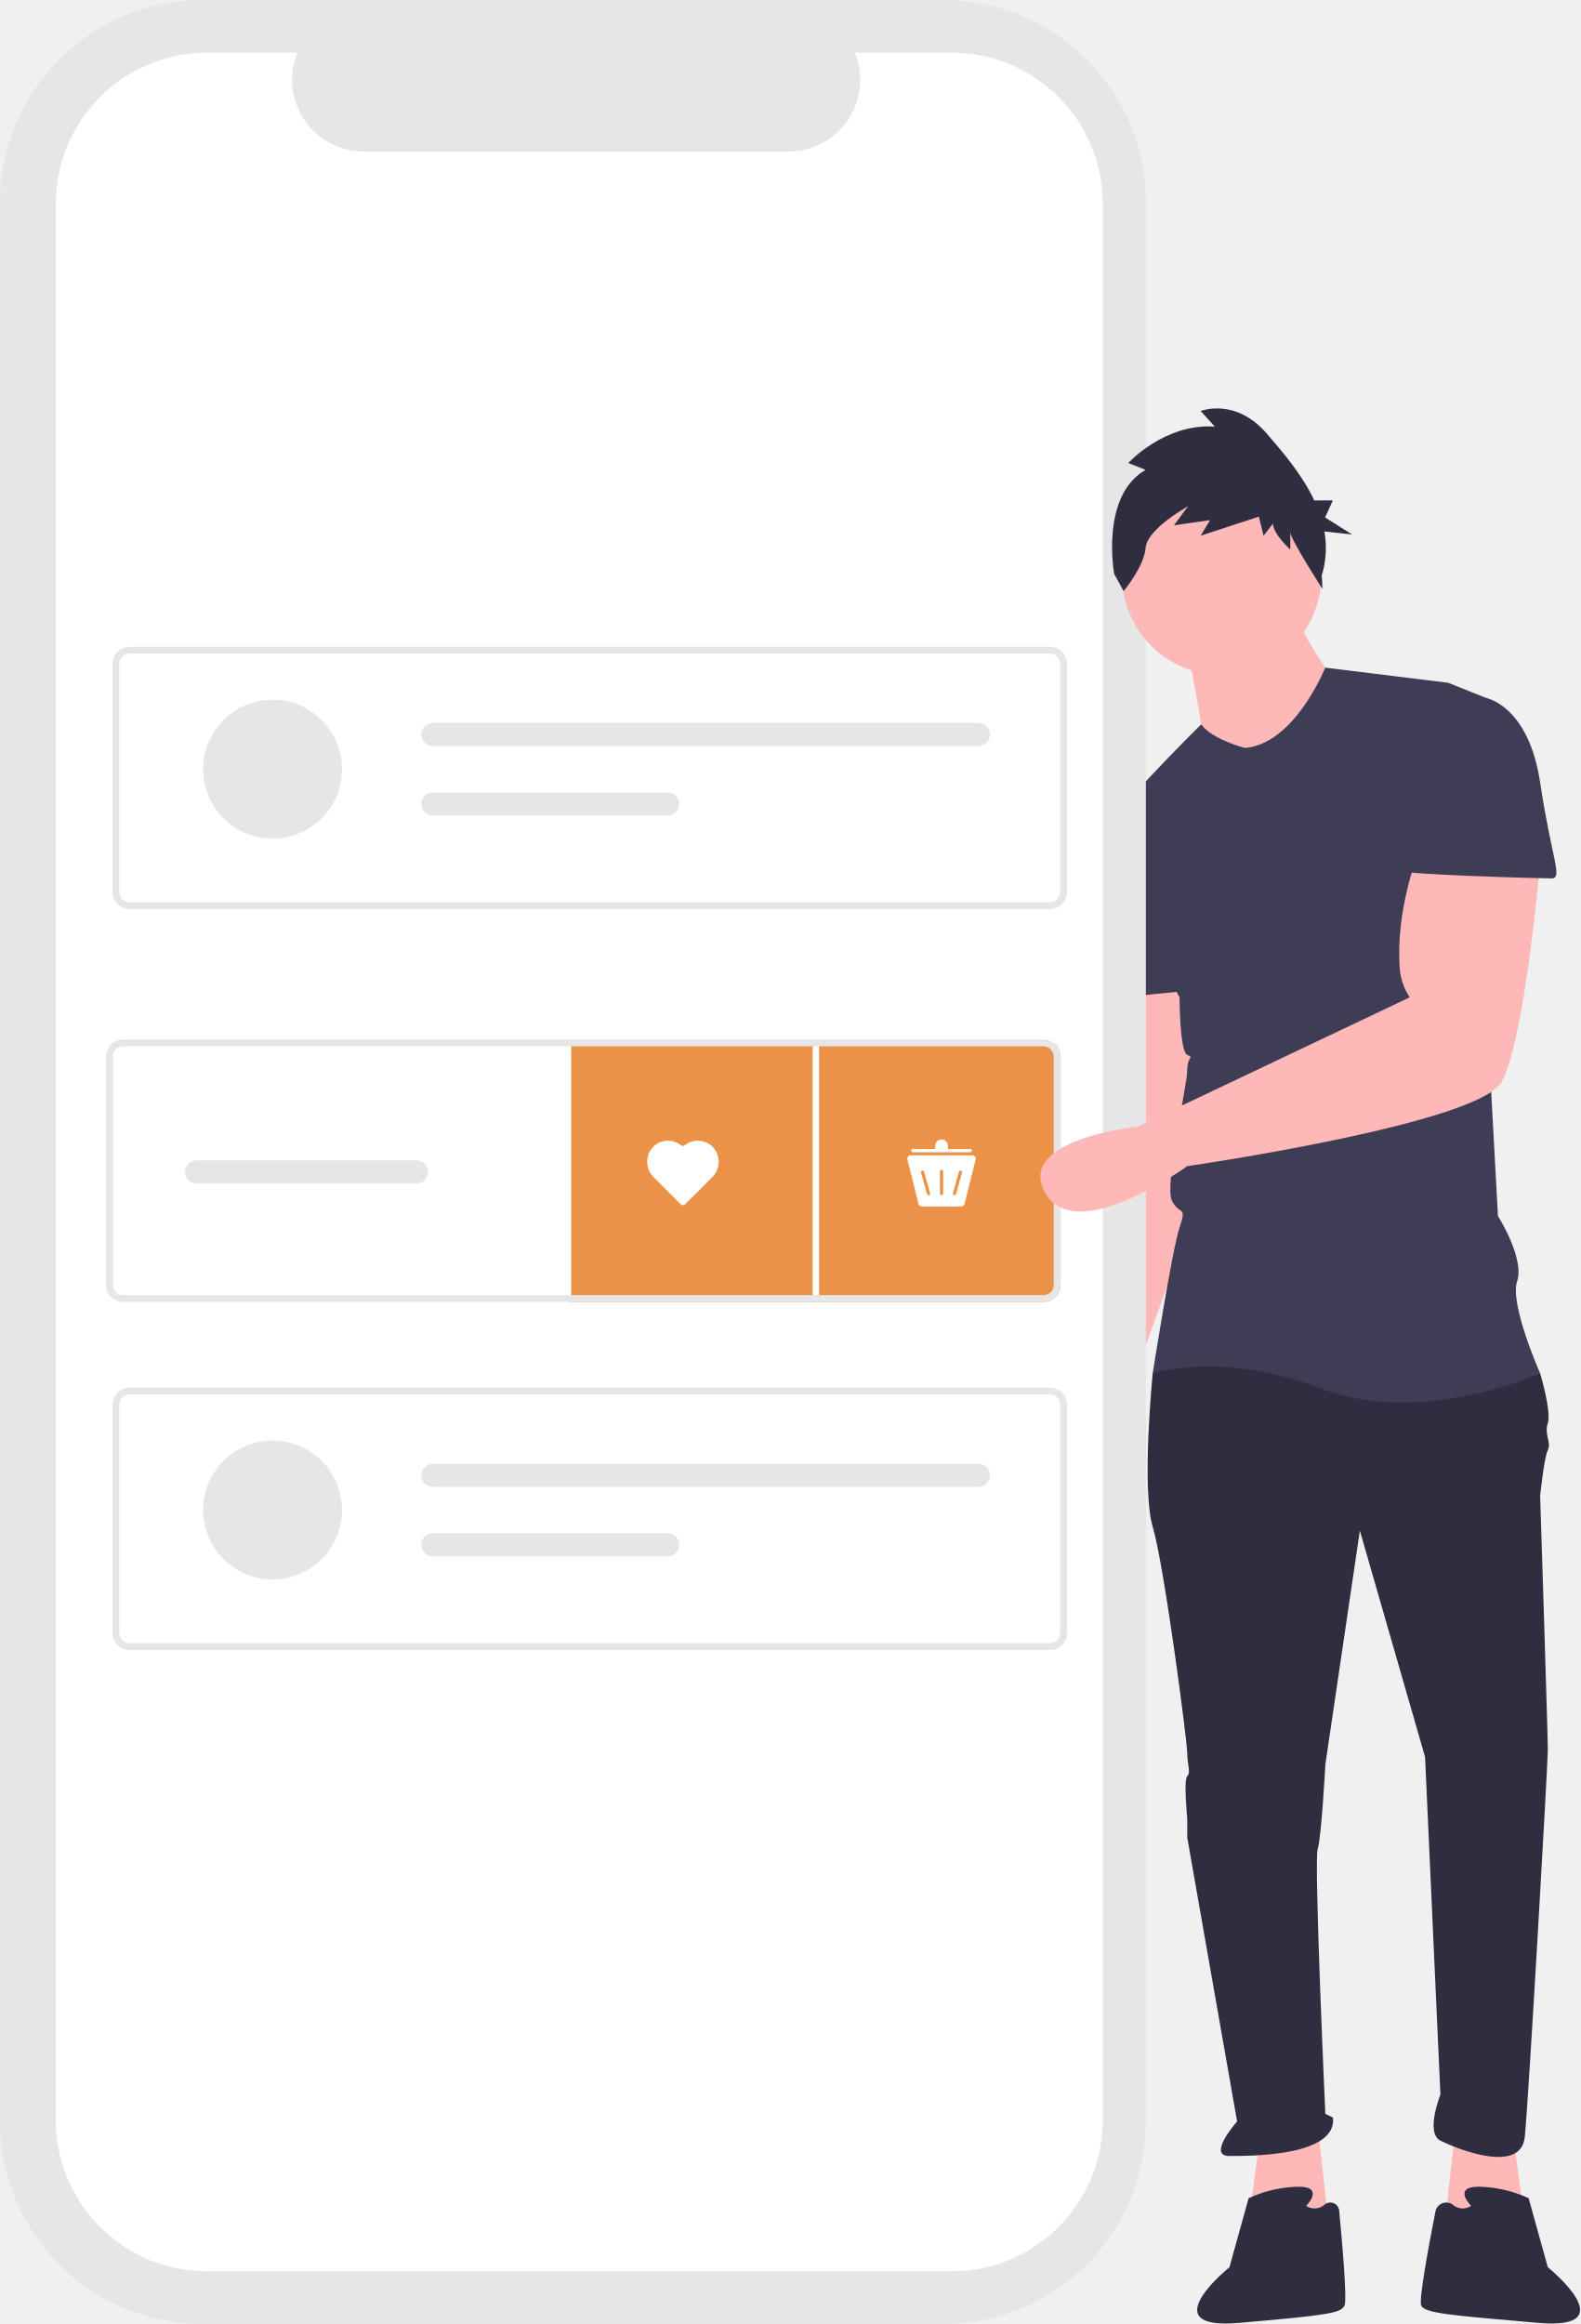
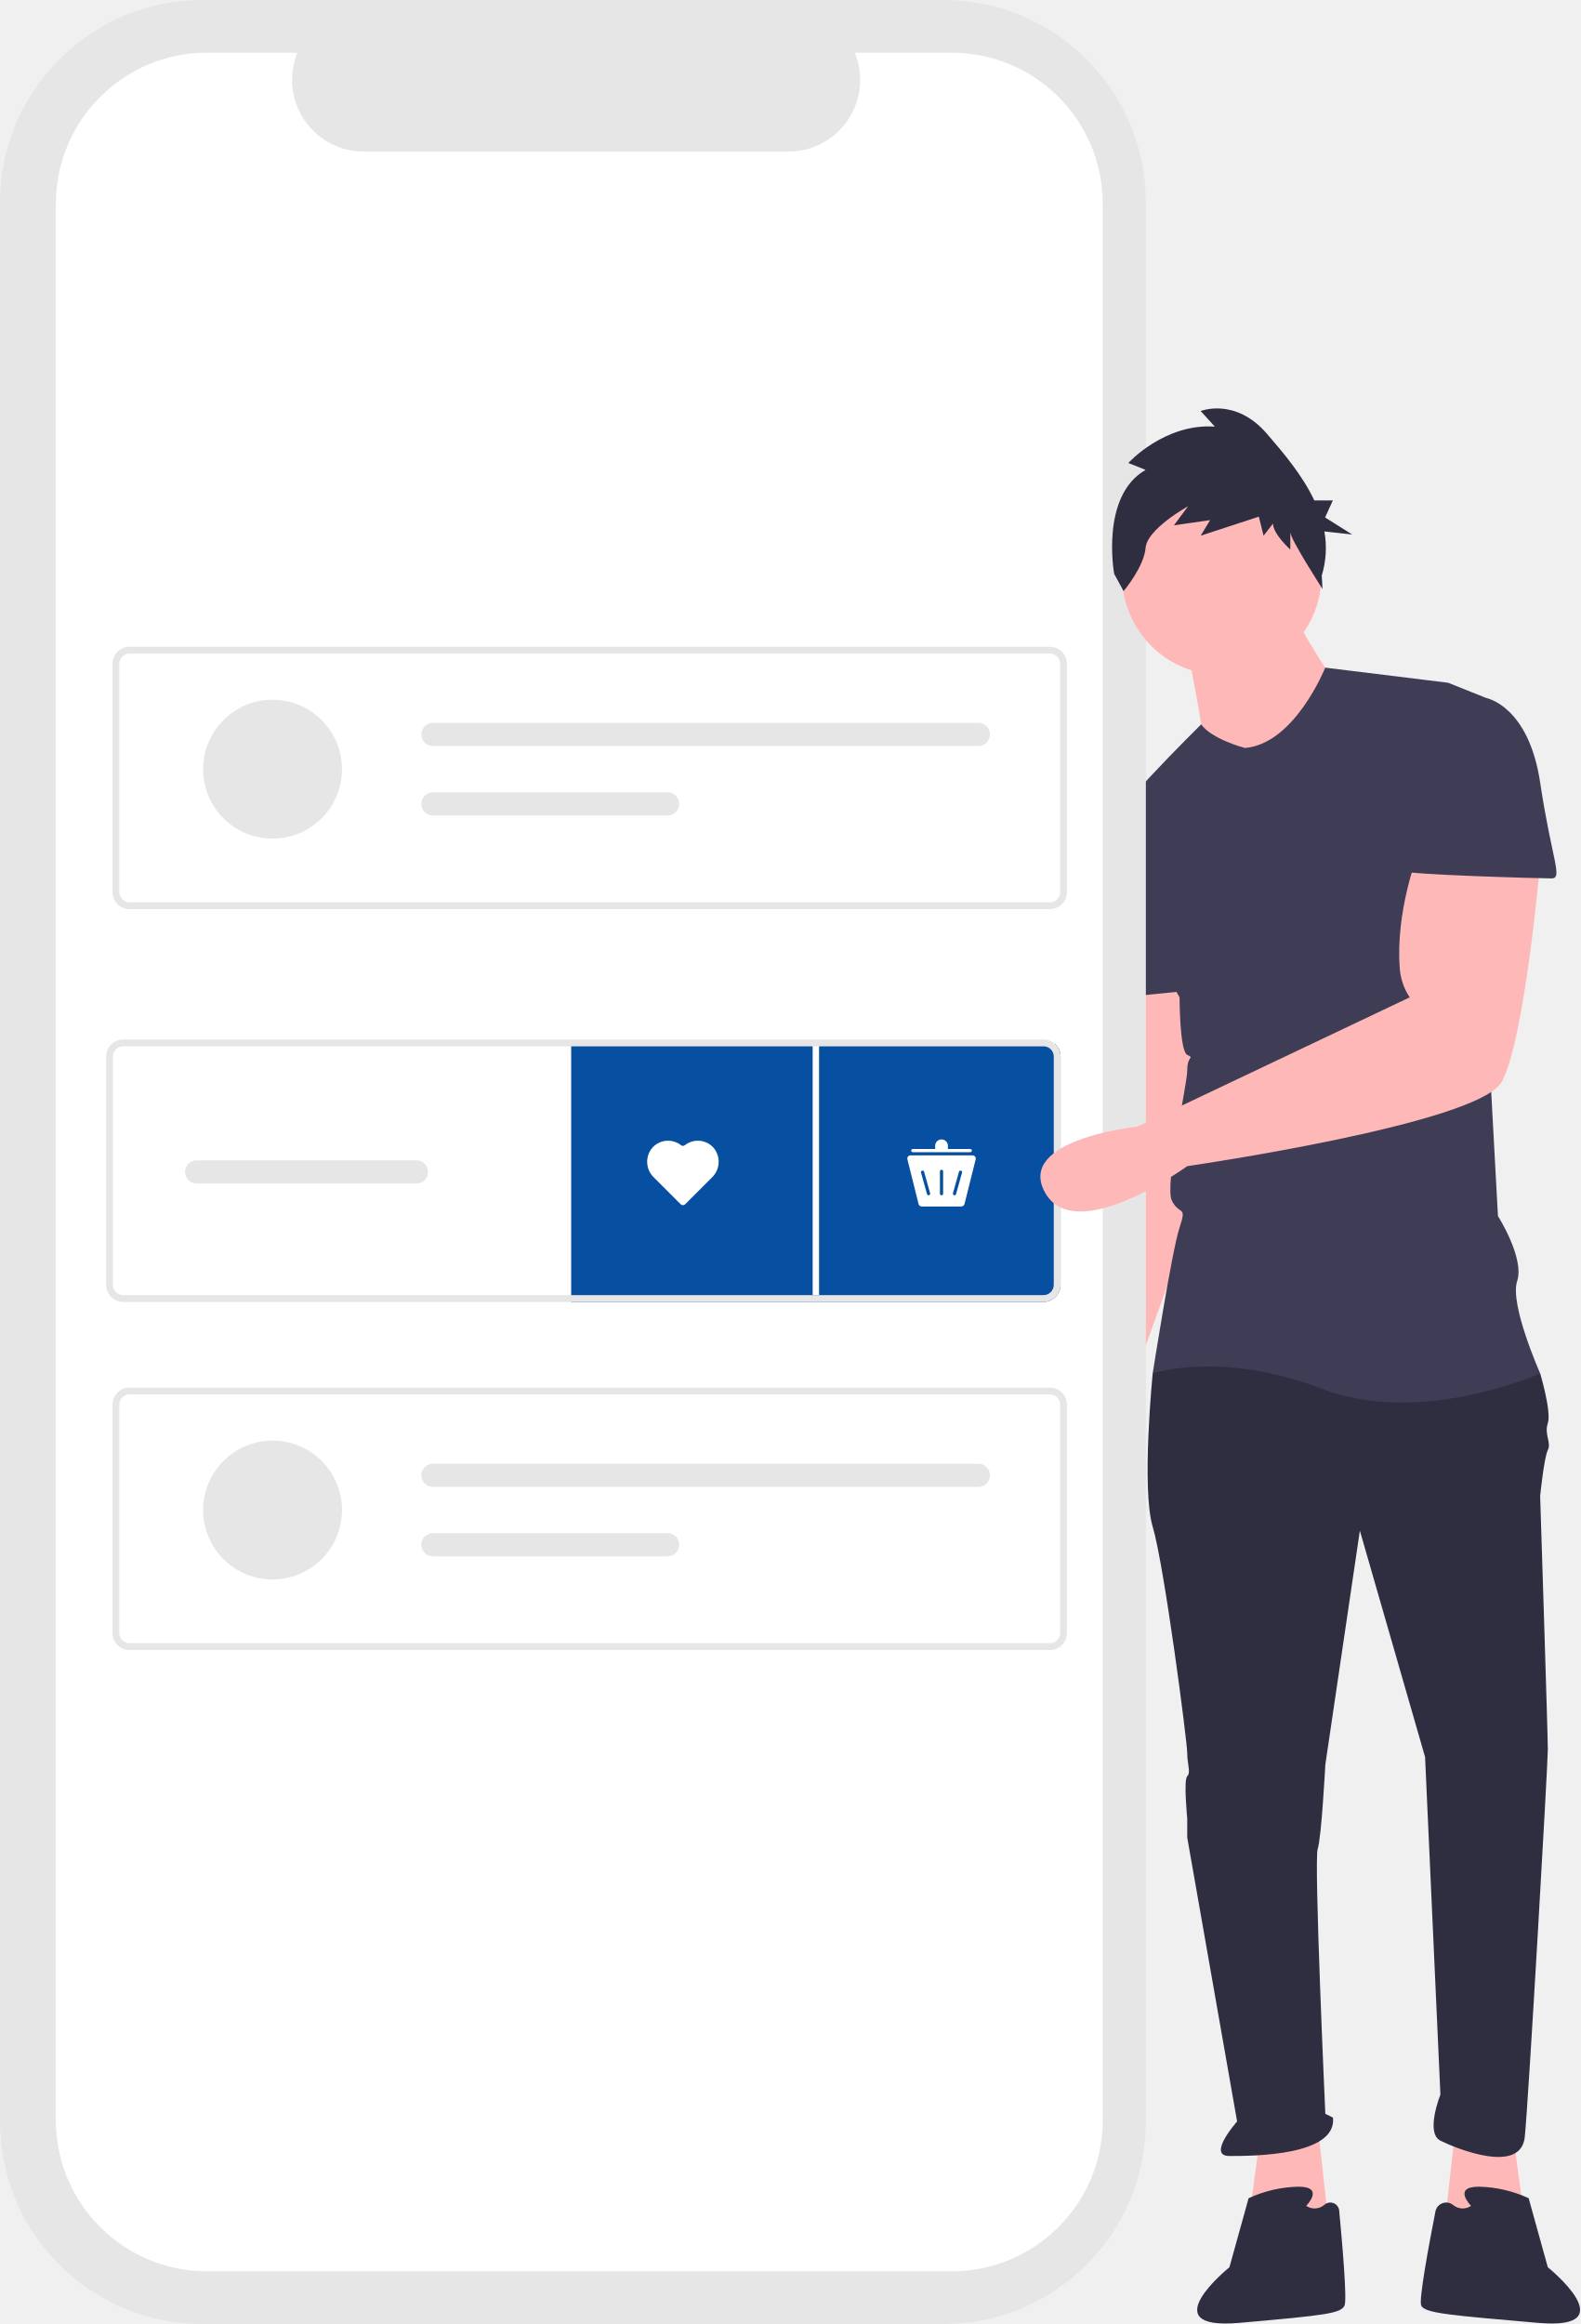
<svg xmlns="http://www.w3.org/2000/svg" id="b6e28ecf-d1c4-423b-a9d1-735f4ff450d8" data-name="Layer 1" width="494.896" height="727.778" viewBox="0 0 494.896 727.778">
  <path d="M707.582,392.43s2.403,32.439,2.403,33.641S693.165,510.173,693.165,510.173s-24.029,45.655,0,44.454,16.82-43.252,16.82-43.252L735.216,441.69l-10.813-49.26Z" transform="translate(-352.5522 -86.11098)" fill="#ffb8b8" />
  <polygon points="473.975 669.159 477.579 695.591 452.348 697.994 455.953 665.554 473.975 669.159" fill="#ffb8b8" />
  <polygon points="394.679 669.159 391.074 695.591 416.305 697.994 412.7 665.554 394.679 669.159" fill="#ffb8b8" />
  <path d="M719.597,507.77l-6.007,8.41s-3.604,36.044,0,48.058,10.813,67.282,10.813,70.886,1.201,6.007,0,7.209,0,13.216,0,13.216v6.007l15.619,88.908s-9.612,10.813-2.403,10.813,33.641,0,32.439-12.015l-2.403-1.201s-3.604-79.296-2.403-82.9,2.403-26.432,2.403-26.432L778.468,565.44l20.425,70.886L803.699,742.054s-4.806,12.015,0,14.417,25.231,10.813,26.432-1.201,7.209-116.541,7.209-121.347-2.403-79.296-2.403-79.296,1.201-12.015,2.403-14.417-1.201-4.806,0-8.41-2.403-15.619-2.403-15.619L780.871,501.763Z" transform="translate(-352.5522 -86.11098)" fill="#2f2e41" />
  <path d="M761.648,776.896s6.007-6.007-2.403-6.007a39.107,39.107,0,0,0-15.619,3.604l-6.007,21.626s-24.63,19.824,3.004,17.421,31.839-3.004,33.04-5.407c.843-1.686-.681-19.352-1.665-29.736a2.79,2.79,0,0,0-4.496-1.956A4.724,4.724,0,0,1,761.648,776.896Z" transform="translate(-352.5522 -86.11098)" fill="#2f2e41" />
  <path d="M813.311,776.896s-6.007-6.007,2.403-6.007a39.107,39.107,0,0,1,15.619,3.604l6.007,21.626s24.63,19.824-3.004,17.421-35.443-3.004-36.644-5.407c-.837-1.674,2.407-19.088,4.453-29.501a3.438,3.438,0,0,1,5.473-2.063A4.691,4.691,0,0,0,813.311,776.896Z" transform="translate(-352.5522 -86.11098)" fill="#2f2e41" />
  <path d="M724.403,289.105s4.806,24.029,4.806,27.634,20.425,14.417,20.425,14.417L772.461,302.321s-14.417-20.425-14.417-25.231Z" transform="translate(-352.5522 -86.11098)" fill="#ffb8b8" />
  <path d="M742.425,320.343s-10.472-2.787-13.646-7.401c0,0-33.211,32.631-33.211,38.639l26.432,46.857s0,16.82,2.403,18.022,0,0,0,4.806-7.209,36.044-4.806,40.85,4.806,1.201,2.403,8.41-8.41,45.655-8.41,45.655,21.626-7.209,52.864,4.806,68.483-4.806,68.483-4.806-9.612-21.626-7.209-28.835-6.007-20.425-6.007-20.425l-6.007-110.534s8.41-49.26,2.403-51.663l-12.015-4.806-38.475-4.729S758.044,319.141,742.425,320.343Z" transform="translate(-352.5522 -86.11098)" fill="#3f3d56" />
  <path d="M707.582,343.171l-12.015,8.41s-6.007,18.022,0,26.432,8.41,20.425,8.41,20.425l24.029-2.403Z" transform="translate(-352.5522 -86.11098)" fill="#3f3d56" />
  <path d="M711.443,259.058V149.513A63.402,63.402,0,0,0,648.041,86.111H415.954a63.402,63.402,0,0,0-63.402,63.402V750.487A63.402,63.402,0,0,0,415.954,813.889H648.041a63.402,63.402,0,0,0,63.402-63.402V337.034Z" transform="translate(-352.5522 -86.11098)" fill="#e6e6e6" />
  <path d="M650.599,102.606H620.304a22.495,22.495,0,0,1-20.827,30.991H466.517a22.495,22.495,0,0,1-20.827-30.991H417.395a47.348,47.348,0,0,0-47.348,47.348V750.046a47.348,47.348,0,0,0,47.348,47.348H650.599a47.348,47.348,0,0,0,47.348-47.348h0V149.954A47.348,47.348,0,0,0,650.599,102.606Z" transform="translate(-352.5522 -86.11098)" fill="#fff" />
  <path d="M681.394,370.822H393.126a5.345,5.345,0,0,1-5.338-5.338V293.977a5.345,5.345,0,0,1,5.338-5.338H681.394a5.345,5.345,0,0,1,5.338,5.338v71.507A5.345,5.345,0,0,1,681.394,370.822ZM393.126,290.774a3.206,3.206,0,0,0-3.203,3.203v71.507a3.206,3.206,0,0,0,3.203,3.203H681.394a3.206,3.206,0,0,0,3.203-3.203V293.977a3.206,3.206,0,0,0-3.203-3.203Z" transform="translate(-352.5522 -86.11098)" fill="#e6e6e6" />
  <circle cx="85.365" cy="240.876" r="21.745" fill="#e6e6e6" />
  <path d="M488.139,312.49a3.624,3.624,0,0,0,0,7.248H658.995a3.624,3.624,0,1,0,0-7.248Z" transform="translate(-352.5522 -86.11098)" fill="#e6e6e6" />
  <path d="M488.139,334.235a3.624,3.624,0,0,0,0,7.248h73.52a3.624,3.624,0,1,0,0-7.248Z" transform="translate(-352.5522 -86.11098)" fill="#e6e6e6" />
  <path d="M681.394,602.822H393.126a5.345,5.345,0,0,1-5.338-5.338V525.977a5.345,5.345,0,0,1,5.338-5.338H681.394a5.345,5.345,0,0,1,5.338,5.338v71.507A5.345,5.345,0,0,1,681.394,602.822ZM393.126,522.774a3.206,3.206,0,0,0-3.203,3.203v71.507a3.206,3.206,0,0,0,3.203,3.203H681.394a3.206,3.206,0,0,0,3.203-3.203V525.977a3.206,3.206,0,0,0-3.203-3.203Z" transform="translate(-352.5522 -86.11098)" fill="#e6e6e6" />
  <circle cx="85.365" cy="472.876" r="21.745" fill="#e6e6e6" />
  <path d="M488.139,544.49a3.624,3.624,0,0,0,0,7.248H658.995a3.624,3.624,0,1,0,0-7.248Z" transform="translate(-352.5522 -86.11098)" fill="#e6e6e6" />
  <path d="M488.139,566.235a3.624,3.624,0,0,0,0,7.248h73.52a3.624,3.624,0,1,0,0-7.248Z" transform="translate(-352.5522 -86.11098)" fill="#e6e6e6" />
-   <path d="M684.728,416.977v71.51a5.343,5.343,0,0,1-5.33,5.34H531.448v-80.8h151.52A5.294,5.294,0,0,1,684.728,416.977Z" transform="translate(-352.5522 -86.11098)" fill="#ec9248" />
+   <path d="M684.728,416.977v71.51a5.343,5.343,0,0,1-5.33,5.34H531.448v-80.8h151.52A5.294,5.294,0,0,1,684.728,416.977Z" transform="translate(-352.5522 -86.11098)" fill="#0750a1" />
  <rect x="254.535" y="325.526" width="2" height="80.05" fill="#fff" />
  <path d="M682.968,413.027a5.241,5.241,0,0,0-3.57-1.39H391.128a5.352,5.352,0,0,0-5.34,5.34v71.51a5.352,5.352,0,0,0,5.34,5.34h288.27a5.343,5.343,0,0,0,5.33-5.34V416.977A5.294,5.294,0,0,0,682.968,413.027Zm-.37,75.46a3.209,3.209,0,0,1-3.2,3.2H391.128a3.203,3.203,0,0,1-3.2-3.2V416.977a3.197,3.197,0,0,1,3.2-3.2h288.27a3.203,3.203,0,0,1,3.2,3.2Z" transform="translate(-352.5522 -86.11098)" fill="#e6e6e6" />
  <path d="M482.998,449.487h-68.86a3.625,3.625,0,0,0,0,7.25h68.86a3.625,3.625,0,0,0,0-7.25Z" transform="translate(-352.5522 -86.11098)" fill="#e6e6e6" />
  <path d="M565.863,444.747a6.601,6.601,0,0,0-8.89.666,6.783,6.783,0,0,0,.337,9.383l8.431,8.431a1,1,0,0,0,1.414,0l8.431-8.431a6.783,6.783,0,0,0,.337-9.383,6.601,6.601,0,0,0-8.89-.666A.952.952,0,0,1,565.863,444.747Z" transform="translate(-352.5522 -86.11098)" fill="#fff" />
  <path d="M653.667,463.927H641.229a1,1,0,0,1-.97-.757l-3.5-14a1,1,0,0,1,.97-1.243H657.167a1,1,0,0,1,.97,1.243l-3.5,14A1,1,0,0,1,653.667,463.927Z" transform="translate(-352.5522 -86.11098)" fill="#fff" />
-   <path d="M647.448,452.427a.501.501,0,0,0-.5.5v7a.5.5,0,0,0,1,0v-7A.501.501,0,0,0,647.448,452.427Z" transform="translate(-352.5522 -86.11098)" fill="#ec9248" />
-   <path d="M651.023,459.793a.5.5,0,0,0,.964.269l1.886-6.741a.5.5,0,0,0-.964-.269Z" transform="translate(-352.5522 -86.11098)" fill="#ec9248" />
-   <path d="M641.505,452.686a.493.493,0,0,0-.135.019.501.501,0,0,0-.348.617l1.886,6.741a.5.5,0,0,0,.964-.27l-1.886-6.741A.502.502,0,0,0,641.505,452.686Z" transform="translate(-352.5522 -86.11098)" fill="#ec9248" />
+   <path d="M647.448,452.427a.501.501,0,0,0-.5.5v7a.5.5,0,0,0,1,0v-7A.501.501,0,0,0,647.448,452.427Z" transform="translate(-352.5522 -86.11098)" fill="#0750a1" />
+   <path d="M651.023,459.793a.5.5,0,0,0,.964.269l1.886-6.741a.5.5,0,0,0-.964-.269Z" transform="translate(-352.5522 -86.11098)" fill="#0750a1" />
+   <path d="M641.505,452.686a.493.493,0,0,0-.135.019.501.501,0,0,0-.348.617l1.886,6.741a.5.5,0,0,0,.964-.27l-1.886-6.741A.502.502,0,0,0,641.505,452.686Z" transform="translate(-352.5522 -86.11098)" fill="#0750a1" />
  <path d="M656.448,445.927h-7v-1a2,2,0,0,0-4,0v1h-7a.5.5,0,0,0,0,1h18a.5.5,0,0,0,0-1Z" transform="translate(-352.5522 -86.11098)" fill="#fff" />
  <circle cx="382.664" cy="180.166" r="31.238" fill="#ffb8b8" />
  <path d="M711.366,233.264l-5.419-2.169s11.33-12.473,27.093-11.389l-4.433-4.881s10.837-4.339,20.689,7.05c5.179,5.987,11.171,13.024,14.907,20.951h5.803l-2.422,5.333,8.477,5.333-8.701-.958a29.509,29.509,0,0,1-.823,13.811l.233,4.215s-10.085-15.604-10.085-17.773V258.211s-5.419-4.881-5.419-8.135l-2.956,3.796-1.478-5.966-18.226,5.966,2.956-4.881-11.33,1.627L724.666,244.653s-12.808,7.05-13.3,13.016-6.896,13.558-6.896,13.558l-2.956-5.423S697.081,241.399,711.366,233.264Z" transform="translate(-352.5522 -86.11098)" fill="#2f2e41" />
  <path d="M796.49,353.984s-6.957,17.891-5.504,35.592a18.76,18.76,0,0,0,3.101,8.862h0l-85.237,40.466s-38.513,3.987-28.902,20.808,44.454-8.41,44.454-8.41,91.311-13.216,98.519-26.432,12.015-68.483,12.015-68.483Z" transform="translate(-352.5522 -86.11098)" fill="#ffb8b8" />
  <path d="M800.095,304.724h18.022s13.216,2.403,16.82,26.432,7.209,30.036,3.604,30.036-46.857-1.201-46.857-2.403S800.095,304.724,800.095,304.724Z" transform="translate(-352.5522 -86.11098)" fill="#3f3d56" />
</svg>
